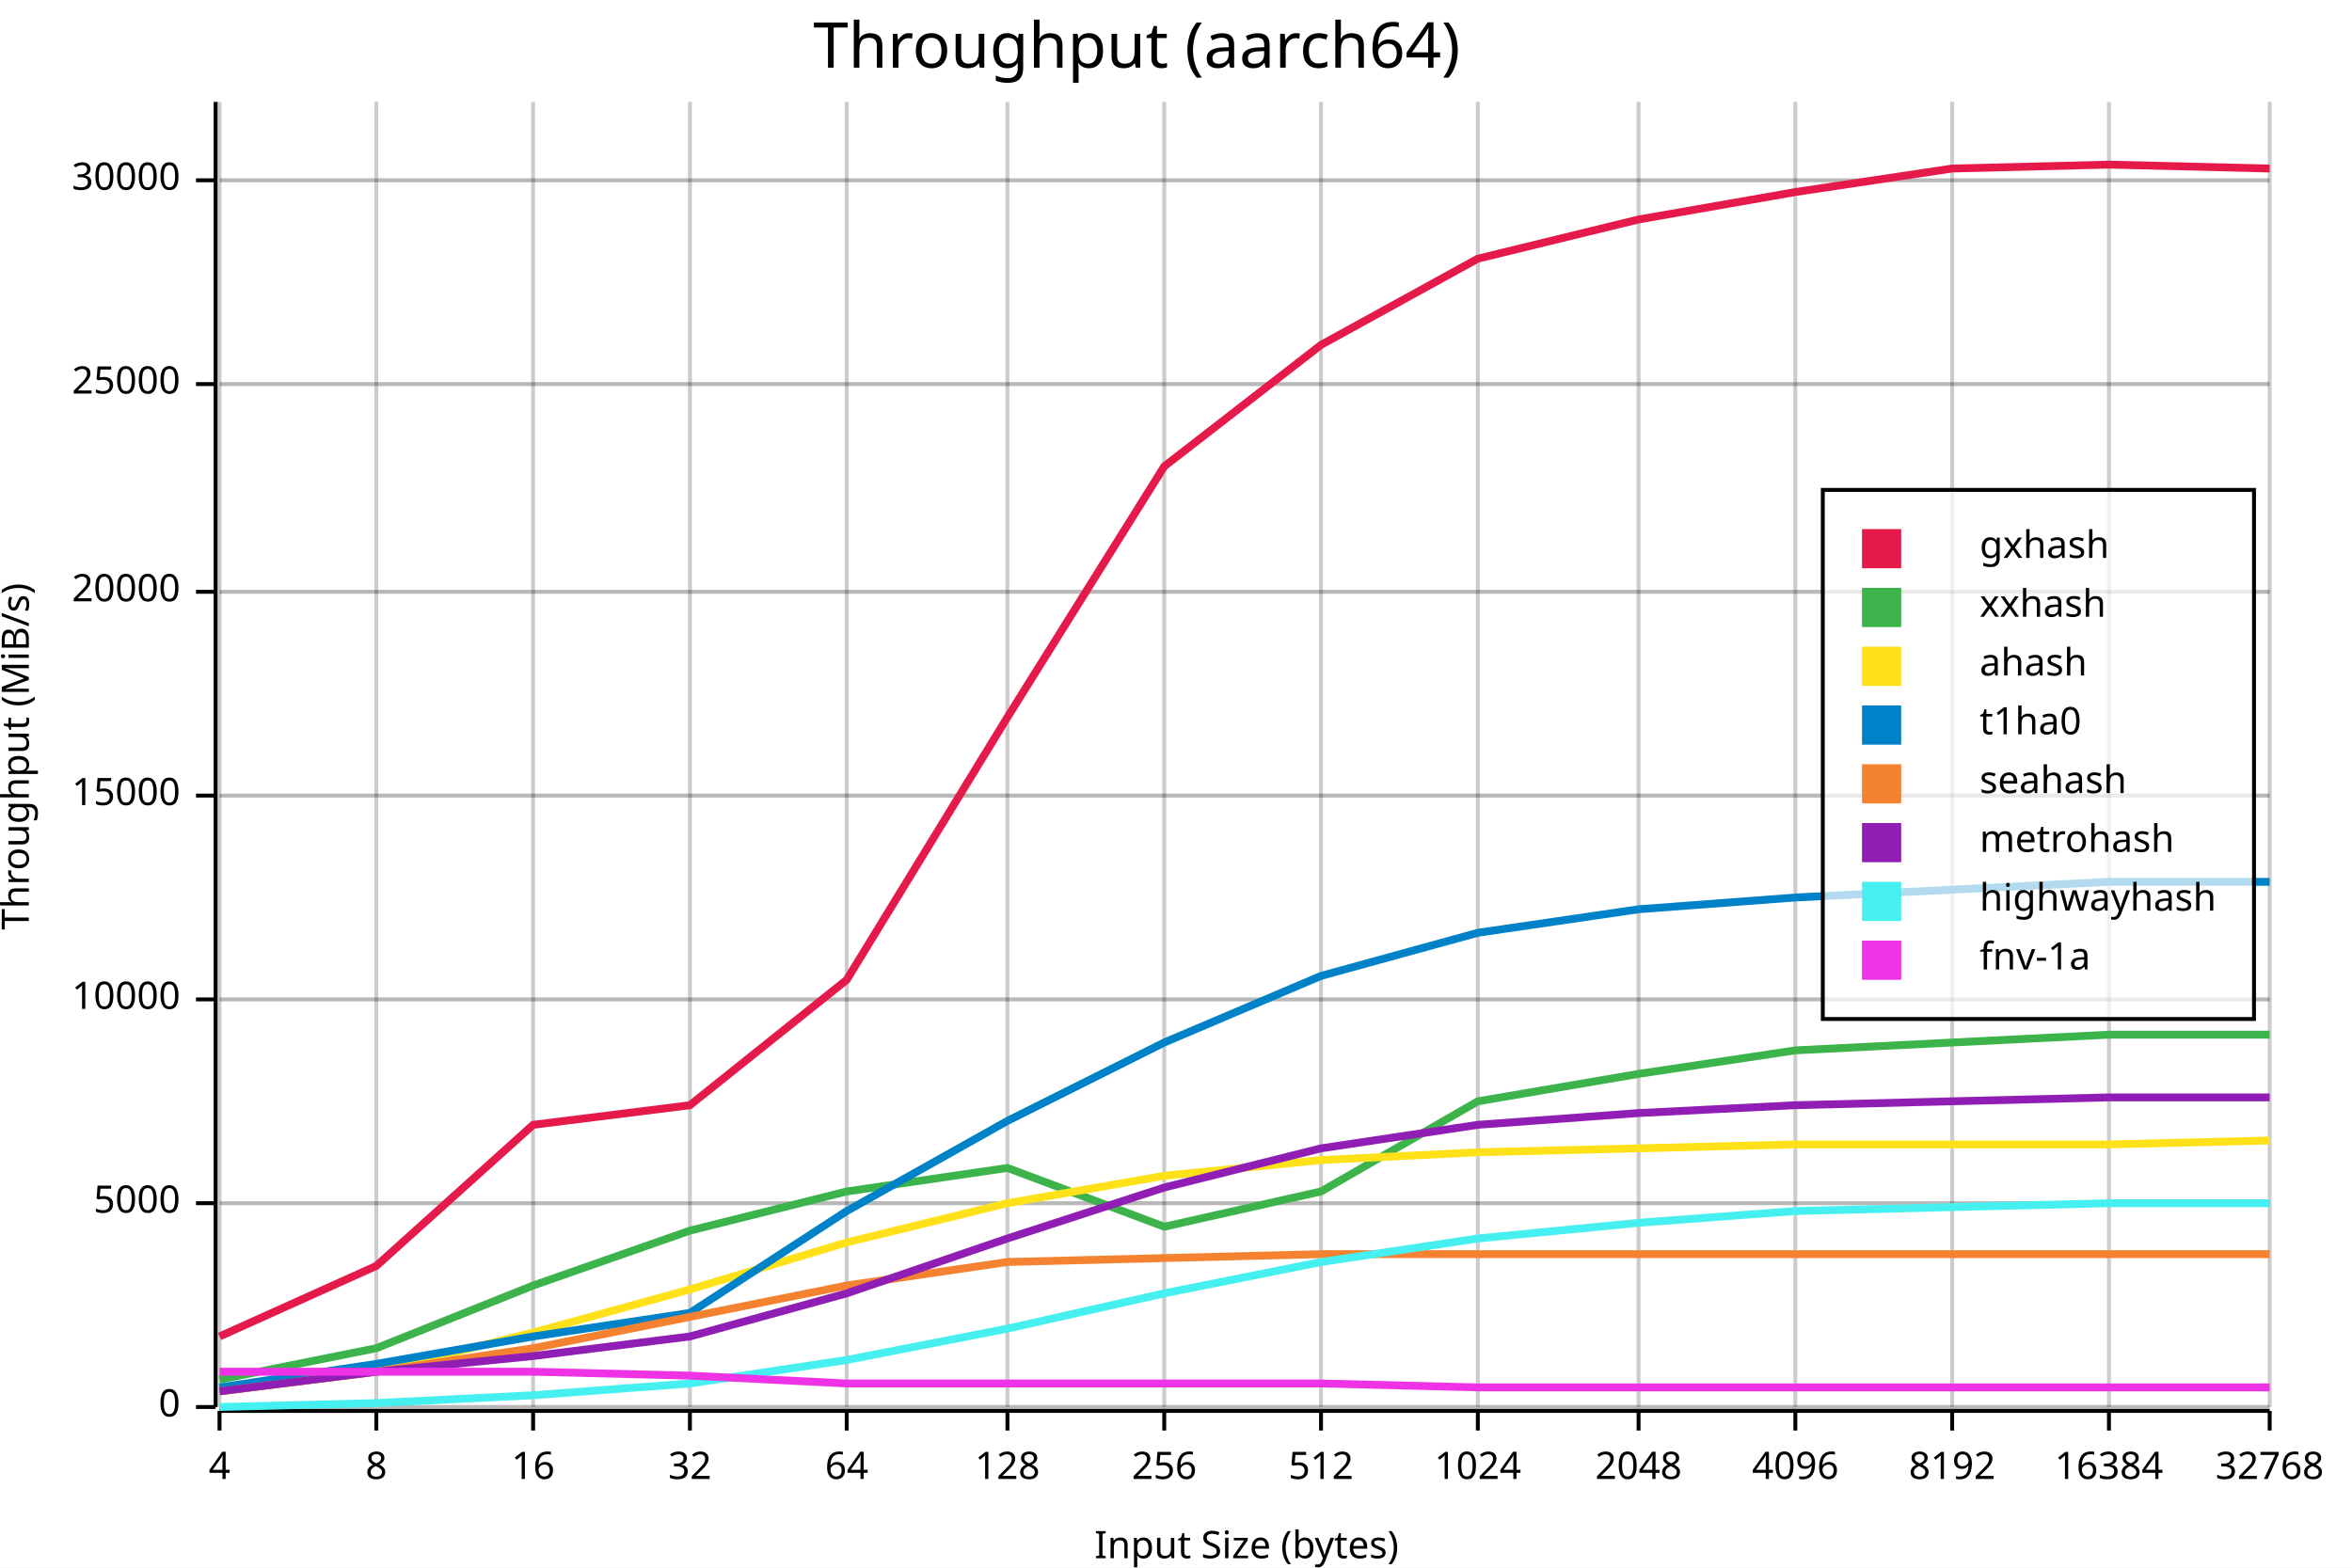
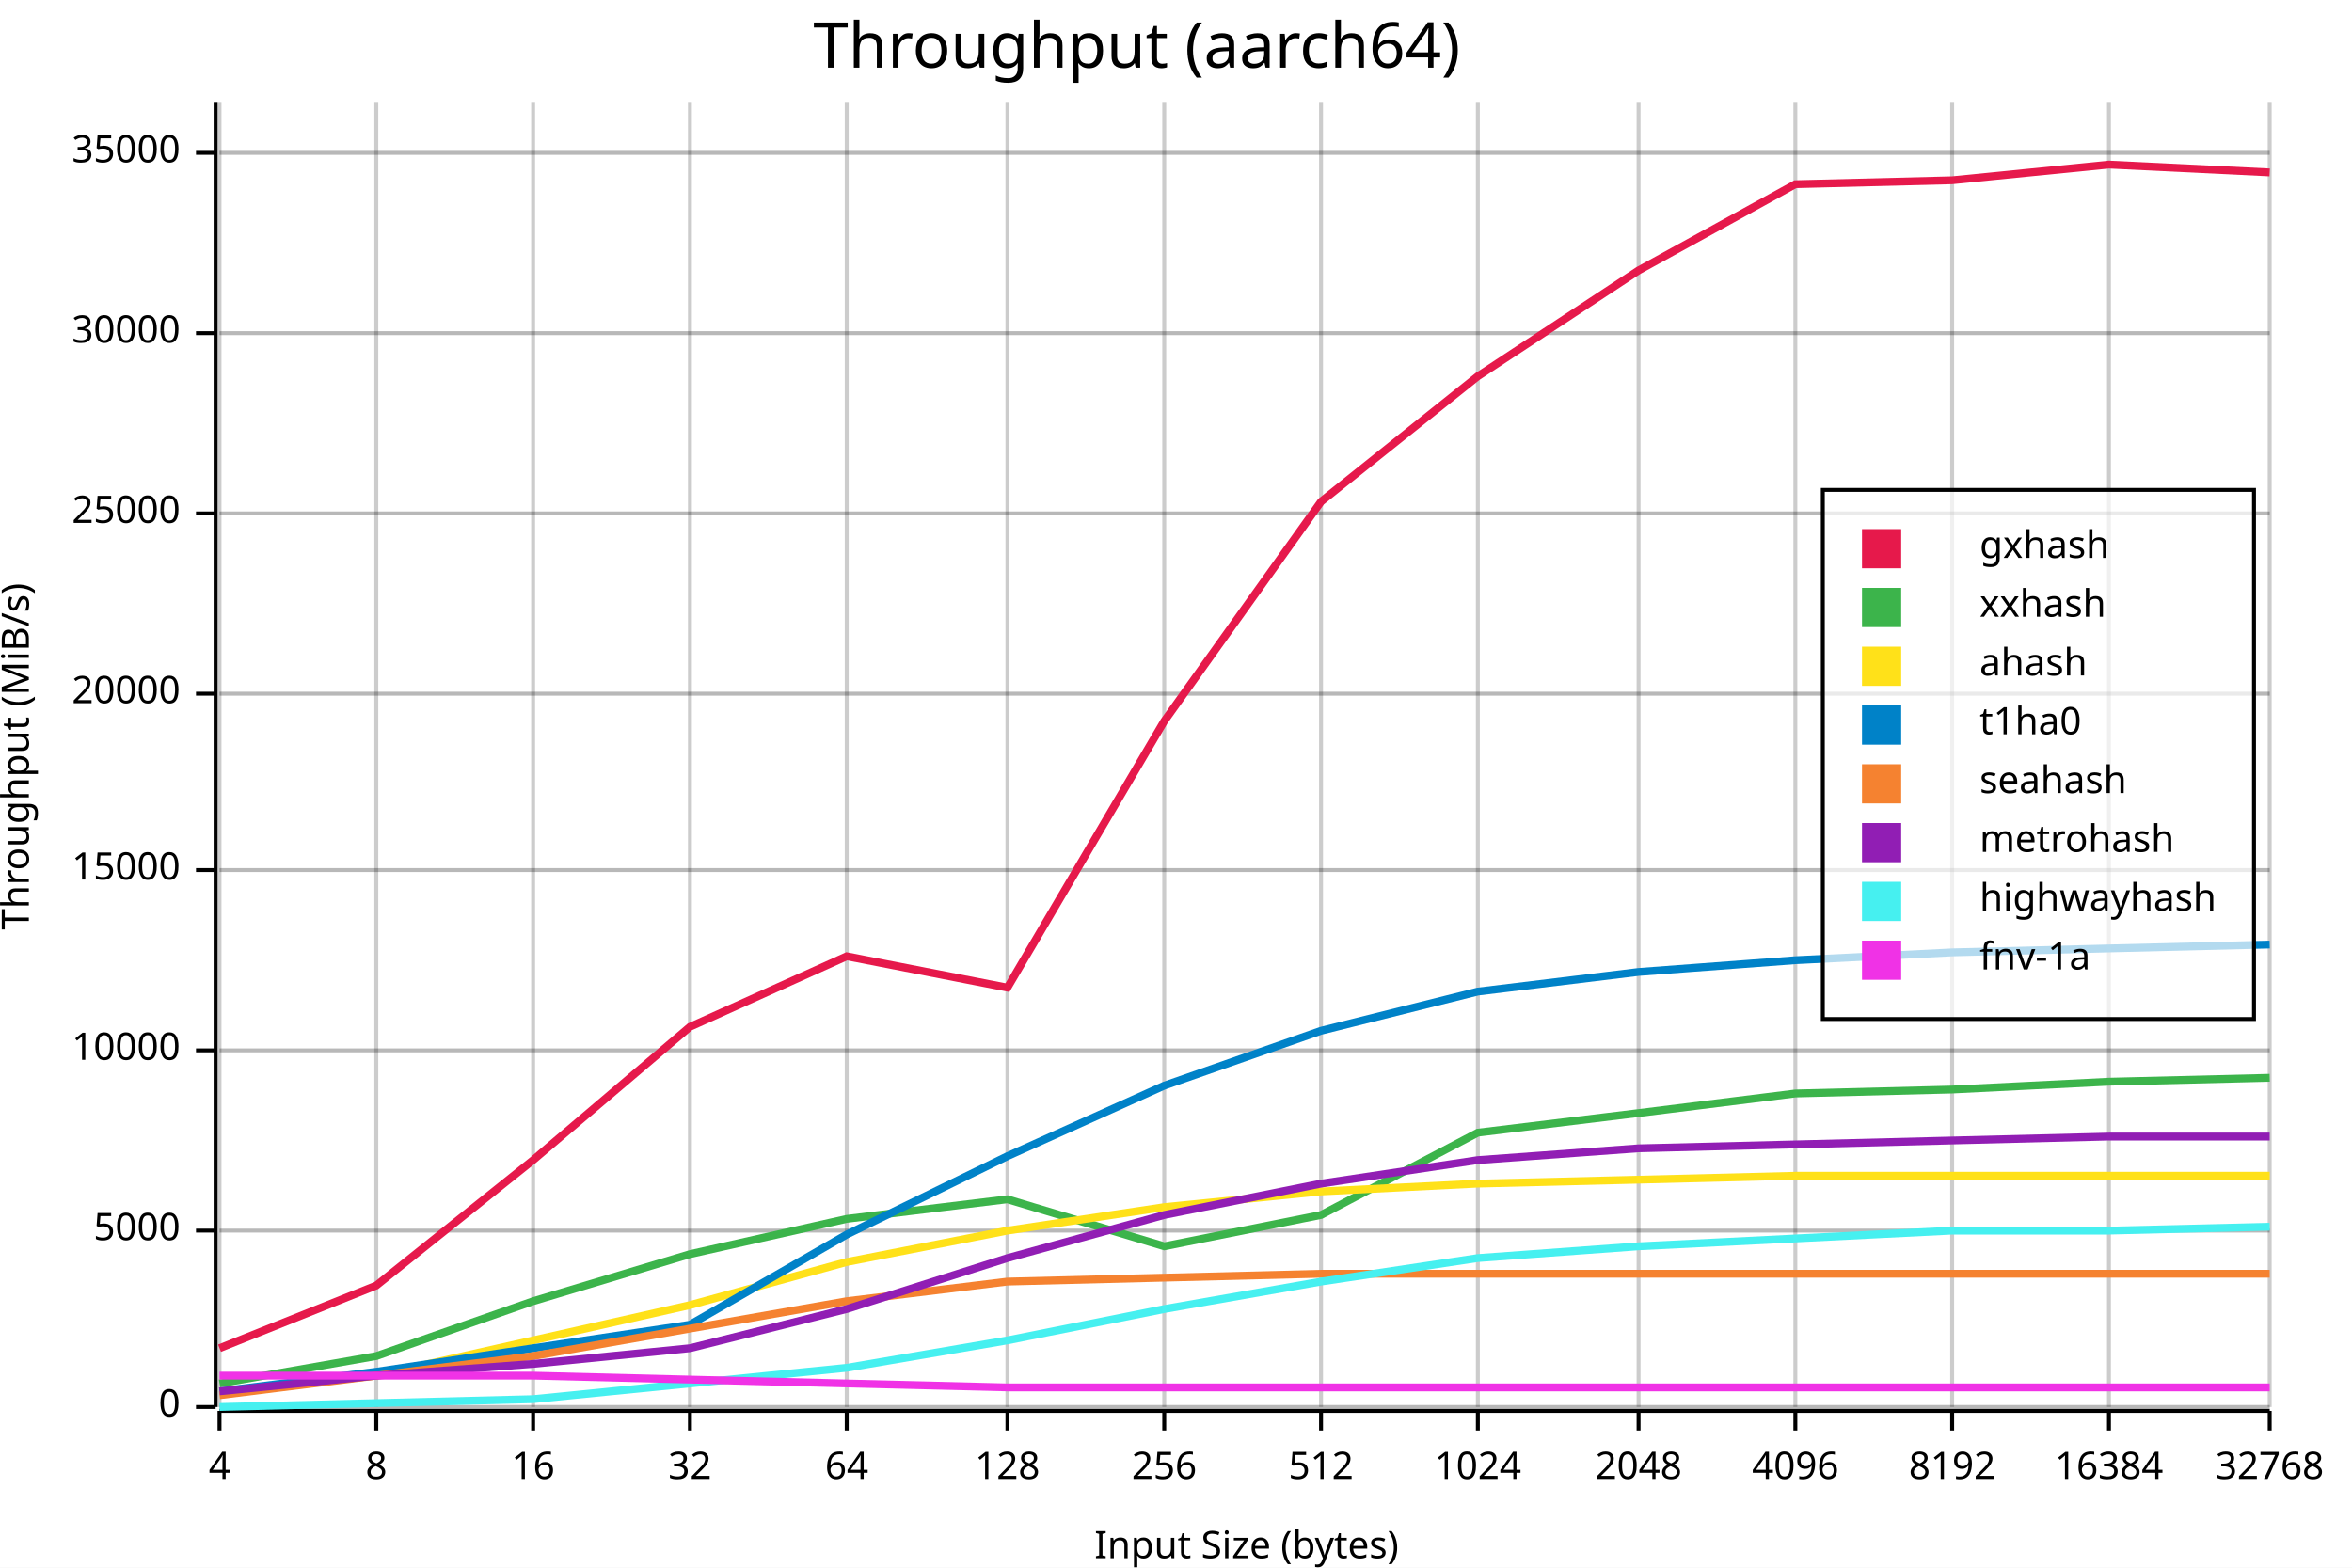
<svg xmlns="http://www.w3.org/2000/svg" width="600" height="400" viewBox="0 0 600 400">
  <rect x="0" y="0" width="600" height="400" opacity="1" fill="#FFFFFF" stroke="none" />
  <text x="290" y="5" dy="0.76em" text-anchor="middle" font-family="sans-serif" font-size="16.129" opacity="1" fill="#000000">
Throughput (aarch64)
</text>
  <line opacity="0.1" stroke="#000000" stroke-width="1" x1="56" y1="359" x2="579" y2="359" />
-   <line opacity="0.1" stroke="#000000" stroke-width="1" x1="56" y1="307" x2="579" y2="307" />
-   <line opacity="0.1" stroke="#000000" stroke-width="1" x1="56" y1="255" x2="579" y2="255" />
-   <line opacity="0.1" stroke="#000000" stroke-width="1" x1="56" y1="203" x2="579" y2="203" />
-   <line opacity="0.1" stroke="#000000" stroke-width="1" x1="56" y1="151" x2="579" y2="151" />
-   <line opacity="0.1" stroke="#000000" stroke-width="1" x1="56" y1="98" x2="579" y2="98" />
-   <line opacity="0.1" stroke="#000000" stroke-width="1" x1="56" y1="46" x2="579" y2="46" />
+   <line opacity="0.1" stroke="#000000" stroke-width="1" x1="56" y1="314" x2="579" y2="314" />
+   <line opacity="0.1" stroke="#000000" stroke-width="1" x1="56" y1="268" x2="579" y2="268" />
+   <line opacity="0.1" stroke="#000000" stroke-width="1" x1="56" y1="222" x2="579" y2="222" />
+   <line opacity="0.1" stroke="#000000" stroke-width="1" x1="56" y1="177" x2="579" y2="177" />
+   <line opacity="0.1" stroke="#000000" stroke-width="1" x1="56" y1="131" x2="579" y2="131" />
+   <line opacity="0.1" stroke="#000000" stroke-width="1" x1="56" y1="85" x2="579" y2="85" />
+   <line opacity="0.1" stroke="#000000" stroke-width="1" x1="56" y1="39" x2="579" y2="39" />
  <text x="0" y="193" dy="0.76em" text-anchor="middle" font-family="sans-serif" font-size="9.677" opacity="1" fill="#000000" transform="rotate(270, 0, 193)">
Throughput (MiB/s)
</text>
  <text x="318" y="400" dy="-0.5ex" text-anchor="middle" font-family="sans-serif" font-size="9.677" opacity="1" fill="#000000">
Input Size (bytes)
</text>
  <line opacity="0.2" stroke="#000000" stroke-width="1" x1="56" y1="359" x2="56" y2="26" />
  <line opacity="0.2" stroke="#000000" stroke-width="1" x1="96" y1="359" x2="96" y2="26" />
  <line opacity="0.2" stroke="#000000" stroke-width="1" x1="136" y1="359" x2="136" y2="26" />
  <line opacity="0.2" stroke="#000000" stroke-width="1" x1="176" y1="359" x2="176" y2="26" />
  <line opacity="0.2" stroke="#000000" stroke-width="1" x1="216" y1="359" x2="216" y2="26" />
  <line opacity="0.2" stroke="#000000" stroke-width="1" x1="257" y1="359" x2="257" y2="26" />
  <line opacity="0.2" stroke="#000000" stroke-width="1" x1="297" y1="359" x2="297" y2="26" />
  <line opacity="0.2" stroke="#000000" stroke-width="1" x1="337" y1="359" x2="337" y2="26" />
  <line opacity="0.2" stroke="#000000" stroke-width="1" x1="377" y1="359" x2="377" y2="26" />
  <line opacity="0.2" stroke="#000000" stroke-width="1" x1="418" y1="359" x2="418" y2="26" />
  <line opacity="0.2" stroke="#000000" stroke-width="1" x1="458" y1="359" x2="458" y2="26" />
  <line opacity="0.2" stroke="#000000" stroke-width="1" x1="498" y1="359" x2="498" y2="26" />
  <line opacity="0.2" stroke="#000000" stroke-width="1" x1="538" y1="359" x2="538" y2="26" />
  <line opacity="0.2" stroke="#000000" stroke-width="1" x1="579" y1="359" x2="579" y2="26" />
  <line opacity="0.2" stroke="#000000" stroke-width="1" x1="56" y1="359" x2="579" y2="359" />
-   <line opacity="0.2" stroke="#000000" stroke-width="1" x1="56" y1="307" x2="579" y2="307" />
-   <line opacity="0.2" stroke="#000000" stroke-width="1" x1="56" y1="255" x2="579" y2="255" />
-   <line opacity="0.2" stroke="#000000" stroke-width="1" x1="56" y1="203" x2="579" y2="203" />
-   <line opacity="0.2" stroke="#000000" stroke-width="1" x1="56" y1="151" x2="579" y2="151" />
-   <line opacity="0.2" stroke="#000000" stroke-width="1" x1="56" y1="98" x2="579" y2="98" />
-   <line opacity="0.2" stroke="#000000" stroke-width="1" x1="56" y1="46" x2="579" y2="46" />
+   <line opacity="0.2" stroke="#000000" stroke-width="1" x1="56" y1="314" x2="579" y2="314" />
+   <line opacity="0.2" stroke="#000000" stroke-width="1" x1="56" y1="268" x2="579" y2="268" />
+   <line opacity="0.2" stroke="#000000" stroke-width="1" x1="56" y1="222" x2="579" y2="222" />
+   <line opacity="0.2" stroke="#000000" stroke-width="1" x1="56" y1="177" x2="579" y2="177" />
+   <line opacity="0.2" stroke="#000000" stroke-width="1" x1="56" y1="131" x2="579" y2="131" />
+   <line opacity="0.2" stroke="#000000" stroke-width="1" x1="56" y1="85" x2="579" y2="85" />
+   <line opacity="0.2" stroke="#000000" stroke-width="1" x1="56" y1="39" x2="579" y2="39" />
  <polyline fill="none" opacity="1" stroke="#000000" stroke-width="1" points="55,26 55,359 " />
  <text x="46" y="359" dy="0.5ex" text-anchor="end" font-family="sans-serif" font-size="9.677" opacity="1" fill="#000000">
0
</text>
  <polyline fill="none" opacity="1" stroke="#000000" stroke-width="1" points="50,359 55,359 " />
-   <text x="46" y="307" dy="0.5ex" text-anchor="end" font-family="sans-serif" font-size="9.677" opacity="1" fill="#000000">
+   <text x="46" y="314" dy="0.5ex" text-anchor="end" font-family="sans-serif" font-size="9.677" opacity="1" fill="#000000">
5000
</text>
-   <polyline fill="none" opacity="1" stroke="#000000" stroke-width="1" points="50,307 55,307 " />
-   <text x="46" y="255" dy="0.5ex" text-anchor="end" font-family="sans-serif" font-size="9.677" opacity="1" fill="#000000">
+   <polyline fill="none" opacity="1" stroke="#000000" stroke-width="1" points="50,314 55,314 " />
+   <text x="46" y="268" dy="0.5ex" text-anchor="end" font-family="sans-serif" font-size="9.677" opacity="1" fill="#000000">
10000
</text>
-   <polyline fill="none" opacity="1" stroke="#000000" stroke-width="1" points="50,255 55,255 " />
-   <text x="46" y="203" dy="0.5ex" text-anchor="end" font-family="sans-serif" font-size="9.677" opacity="1" fill="#000000">
+   <polyline fill="none" opacity="1" stroke="#000000" stroke-width="1" points="50,268 55,268 " />
+   <text x="46" y="222" dy="0.5ex" text-anchor="end" font-family="sans-serif" font-size="9.677" opacity="1" fill="#000000">
15000
</text>
-   <polyline fill="none" opacity="1" stroke="#000000" stroke-width="1" points="50,203 55,203 " />
-   <text x="46" y="151" dy="0.5ex" text-anchor="end" font-family="sans-serif" font-size="9.677" opacity="1" fill="#000000">
+   <polyline fill="none" opacity="1" stroke="#000000" stroke-width="1" points="50,222 55,222 " />
+   <text x="46" y="177" dy="0.5ex" text-anchor="end" font-family="sans-serif" font-size="9.677" opacity="1" fill="#000000">
20000
</text>
-   <polyline fill="none" opacity="1" stroke="#000000" stroke-width="1" points="50,151 55,151 " />
-   <text x="46" y="98" dy="0.5ex" text-anchor="end" font-family="sans-serif" font-size="9.677" opacity="1" fill="#000000">
+   <polyline fill="none" opacity="1" stroke="#000000" stroke-width="1" points="50,177 55,177 " />
+   <text x="46" y="131" dy="0.5ex" text-anchor="end" font-family="sans-serif" font-size="9.677" opacity="1" fill="#000000">
25000
</text>
-   <polyline fill="none" opacity="1" stroke="#000000" stroke-width="1" points="50,98 55,98 " />
-   <text x="46" y="46" dy="0.5ex" text-anchor="end" font-family="sans-serif" font-size="9.677" opacity="1" fill="#000000">
+   <polyline fill="none" opacity="1" stroke="#000000" stroke-width="1" points="50,131 55,131 " />
+   <text x="46" y="85" dy="0.5ex" text-anchor="end" font-family="sans-serif" font-size="9.677" opacity="1" fill="#000000">
30000
</text>
-   <polyline fill="none" opacity="1" stroke="#000000" stroke-width="1" points="50,46 55,46 " />
+   <polyline fill="none" opacity="1" stroke="#000000" stroke-width="1" points="50,85 55,85 " />
+   <text x="46" y="39" dy="0.5ex" text-anchor="end" font-family="sans-serif" font-size="9.677" opacity="1" fill="#000000">
+ 35000
+ </text>
+   <polyline fill="none" opacity="1" stroke="#000000" stroke-width="1" points="50,39 55,39 " />
  <polyline fill="none" opacity="1" stroke="#000000" stroke-width="1" points="56,360 579,360 " />
  <text x="56" y="370" dy="0.76em" text-anchor="middle" font-family="sans-serif" font-size="9.677" opacity="1" fill="#000000">
4
</text>
  <polyline fill="none" opacity="1" stroke="#000000" stroke-width="1" points="56,360 56,365 " />
  <text x="96" y="370" dy="0.76em" text-anchor="middle" font-family="sans-serif" font-size="9.677" opacity="1" fill="#000000">
8
</text>
  <polyline fill="none" opacity="1" stroke="#000000" stroke-width="1" points="96,360 96,365 " />
  <text x="136" y="370" dy="0.76em" text-anchor="middle" font-family="sans-serif" font-size="9.677" opacity="1" fill="#000000">
16
</text>
  <polyline fill="none" opacity="1" stroke="#000000" stroke-width="1" points="136,360 136,365 " />
  <text x="176" y="370" dy="0.76em" text-anchor="middle" font-family="sans-serif" font-size="9.677" opacity="1" fill="#000000">
32
</text>
  <polyline fill="none" opacity="1" stroke="#000000" stroke-width="1" points="176,360 176,365 " />
  <text x="216" y="370" dy="0.76em" text-anchor="middle" font-family="sans-serif" font-size="9.677" opacity="1" fill="#000000">
64
</text>
  <polyline fill="none" opacity="1" stroke="#000000" stroke-width="1" points="216,360 216,365 " />
  <text x="257" y="370" dy="0.76em" text-anchor="middle" font-family="sans-serif" font-size="9.677" opacity="1" fill="#000000">
128
</text>
  <polyline fill="none" opacity="1" stroke="#000000" stroke-width="1" points="257,360 257,365 " />
  <text x="297" y="370" dy="0.76em" text-anchor="middle" font-family="sans-serif" font-size="9.677" opacity="1" fill="#000000">
256
</text>
  <polyline fill="none" opacity="1" stroke="#000000" stroke-width="1" points="297,360 297,365 " />
  <text x="337" y="370" dy="0.76em" text-anchor="middle" font-family="sans-serif" font-size="9.677" opacity="1" fill="#000000">
512
</text>
  <polyline fill="none" opacity="1" stroke="#000000" stroke-width="1" points="337,360 337,365 " />
  <text x="377" y="370" dy="0.76em" text-anchor="middle" font-family="sans-serif" font-size="9.677" opacity="1" fill="#000000">
1024
</text>
  <polyline fill="none" opacity="1" stroke="#000000" stroke-width="1" points="377,360 377,365 " />
  <text x="418" y="370" dy="0.76em" text-anchor="middle" font-family="sans-serif" font-size="9.677" opacity="1" fill="#000000">
2048
</text>
  <polyline fill="none" opacity="1" stroke="#000000" stroke-width="1" points="418,360 418,365 " />
  <text x="458" y="370" dy="0.76em" text-anchor="middle" font-family="sans-serif" font-size="9.677" opacity="1" fill="#000000">
4096
</text>
  <polyline fill="none" opacity="1" stroke="#000000" stroke-width="1" points="458,360 458,365 " />
  <text x="498" y="370" dy="0.76em" text-anchor="middle" font-family="sans-serif" font-size="9.677" opacity="1" fill="#000000">
8192
</text>
  <polyline fill="none" opacity="1" stroke="#000000" stroke-width="1" points="498,360 498,365 " />
  <text x="538" y="370" dy="0.76em" text-anchor="middle" font-family="sans-serif" font-size="9.677" opacity="1" fill="#000000">
16384
</text>
  <polyline fill="none" opacity="1" stroke="#000000" stroke-width="1" points="538,360 538,365 " />
  <text x="579" y="370" dy="0.76em" text-anchor="middle" font-family="sans-serif" font-size="9.677" opacity="1" fill="#000000">
32768
</text>
  <polyline fill="none" opacity="1" stroke="#000000" stroke-width="1" points="579,360 579,365 " />
-   <polyline fill="none" opacity="1" stroke="#E6194B" stroke-width="2" points="56,341 96,323 136,287 176,282 216,250 257,183 297,119 337,88 377,66 418,56 458,49 498,43 538,42 579,43 " />
-   <polyline fill="none" opacity="1" stroke="#3CB44B" stroke-width="2" points="56,352 96,344 136,328 176,314 216,304 257,298 297,313 337,304 377,281 418,274 458,268 498,266 538,264 579,264 " />
-   <polyline fill="none" opacity="1" stroke="#FFE119" stroke-width="2" points="56,355 96,350 136,340 176,329 216,317 257,307 297,300 337,296 377,294 418,293 458,292 498,292 538,292 579,291 " />
-   <polyline fill="none" opacity="1" stroke="#0082C8" stroke-width="2" points="56,354 96,348 136,341 176,335 216,309 257,286 297,266 337,249 377,238 418,232 458,229 498,227 538,225 579,225 " />
-   <polyline fill="none" opacity="1" stroke="#F58230" stroke-width="2" points="56,355 96,350 136,344 176,336 216,328 257,322 297,321 337,320 377,320 418,320 458,320 498,320 538,320 579,320 " />
-   <polyline fill="none" opacity="1" stroke="#911EB4" stroke-width="2" points="56,355 96,350 136,346 176,341 216,330 257,316 297,303 337,293 377,287 418,284 458,282 498,281 538,280 579,280 " />
-   <polyline fill="none" opacity="1" stroke="#46F0F0" stroke-width="2" points="56,359 96,358 136,356 176,353 216,347 257,339 297,330 337,322 377,316 418,312 458,309 498,308 538,307 579,307 " />
-   <polyline fill="none" opacity="1" stroke="#F032E6" stroke-width="2" points="56,350 96,350 136,350 176,351 216,353 257,353 297,353 337,353 377,354 418,354 458,354 498,354 538,354 579,354 " />
+   <polyline fill="none" opacity="1" stroke="#E6194B" stroke-width="2" points="56,344 96,328 136,296 176,262 216,244 257,252 297,184 337,128 377,96 418,69 458,47 498,46 538,42 579,44 " />
+   <polyline fill="none" opacity="1" stroke="#3CB44B" stroke-width="2" points="56,353 96,346 136,332 176,320 216,311 257,306 297,318 337,310 377,289 418,284 458,279 498,278 538,276 579,275 " />
+   <polyline fill="none" opacity="1" stroke="#FFE119" stroke-width="2" points="56,355 96,351 136,342 176,333 216,322 257,314 297,308 337,304 377,302 418,301 458,300 498,300 538,300 579,300 " />
+   <polyline fill="none" opacity="1" stroke="#0082C8" stroke-width="2" points="56,355 96,350 136,344 176,338 216,315 257,295 297,277 337,263 377,253 418,248 458,245 498,243 538,242 579,241 " />
+   <polyline fill="none" opacity="1" stroke="#F58230" stroke-width="2" points="56,356 96,351 136,346 176,339 216,332 257,327 297,326 337,325 377,325 418,325 458,325 498,325 538,325 579,325 " />
+   <polyline fill="none" opacity="1" stroke="#911EB4" stroke-width="2" points="56,355 96,351 136,348 176,344 216,334 257,321 297,310 337,302 377,296 418,293 458,292 498,291 538,290 579,290 " />
+   <polyline fill="none" opacity="1" stroke="#46F0F0" stroke-width="2" points="56,359 96,358 136,357 176,353 216,349 257,342 297,334 337,327 377,321 418,318 458,316 498,314 538,314 579,313 " />
+   <polyline fill="none" opacity="1" stroke="#F032E6" stroke-width="2" points="56,351 96,351 136,351 176,352 216,353 257,354 297,354 337,354 377,354 418,354 458,354 498,354 538,354 579,354 " />
  <rect x="465" y="125" width="110" height="135" opacity="0.7" fill="#FFFFFF" stroke="none" />
  <rect x="465" y="125" width="110" height="135" opacity="1" fill="none" stroke="#000000" />
  <text x="505" y="135" dy="0.76em" text-anchor="start" font-family="sans-serif" font-size="9.677" opacity="1" fill="#000000">
gxhash
</text>
  <text x="505" y="150" dy="0.76em" text-anchor="start" font-family="sans-serif" font-size="9.677" opacity="1" fill="#000000">
xxhash
</text>
  <text x="505" y="165" dy="0.76em" text-anchor="start" font-family="sans-serif" font-size="9.677" opacity="1" fill="#000000">
ahash
</text>
  <text x="505" y="180" dy="0.76em" text-anchor="start" font-family="sans-serif" font-size="9.677" opacity="1" fill="#000000">
t1ha0
</text>
  <text x="505" y="195" dy="0.76em" text-anchor="start" font-family="sans-serif" font-size="9.677" opacity="1" fill="#000000">
seahash
</text>
  <text x="505" y="210" dy="0.76em" text-anchor="start" font-family="sans-serif" font-size="9.677" opacity="1" fill="#000000">
metrohash
</text>
  <text x="505" y="225" dy="0.76em" text-anchor="start" font-family="sans-serif" font-size="9.677" opacity="1" fill="#000000">
highwayhash
</text>
  <text x="505" y="240" dy="0.76em" text-anchor="start" font-family="sans-serif" font-size="9.677" opacity="1" fill="#000000">
fnv-1a
</text>
  <rect x="475" y="135" width="10" height="10" opacity="1" fill="#E6194B" stroke="none" />
  <rect x="475" y="150" width="10" height="10" opacity="1" fill="#3CB44B" stroke="none" />
  <rect x="475" y="165" width="10" height="10" opacity="1" fill="#FFE119" stroke="none" />
  <rect x="475" y="180" width="10" height="10" opacity="1" fill="#0082C8" stroke="none" />
  <rect x="475" y="195" width="10" height="10" opacity="1" fill="#F58230" stroke="none" />
  <rect x="475" y="210" width="10" height="10" opacity="1" fill="#911EB4" stroke="none" />
  <rect x="475" y="225" width="10" height="10" opacity="1" fill="#46F0F0" stroke="none" />
  <rect x="475" y="240" width="10" height="10" opacity="1" fill="#F032E6" stroke="none" />
</svg>
